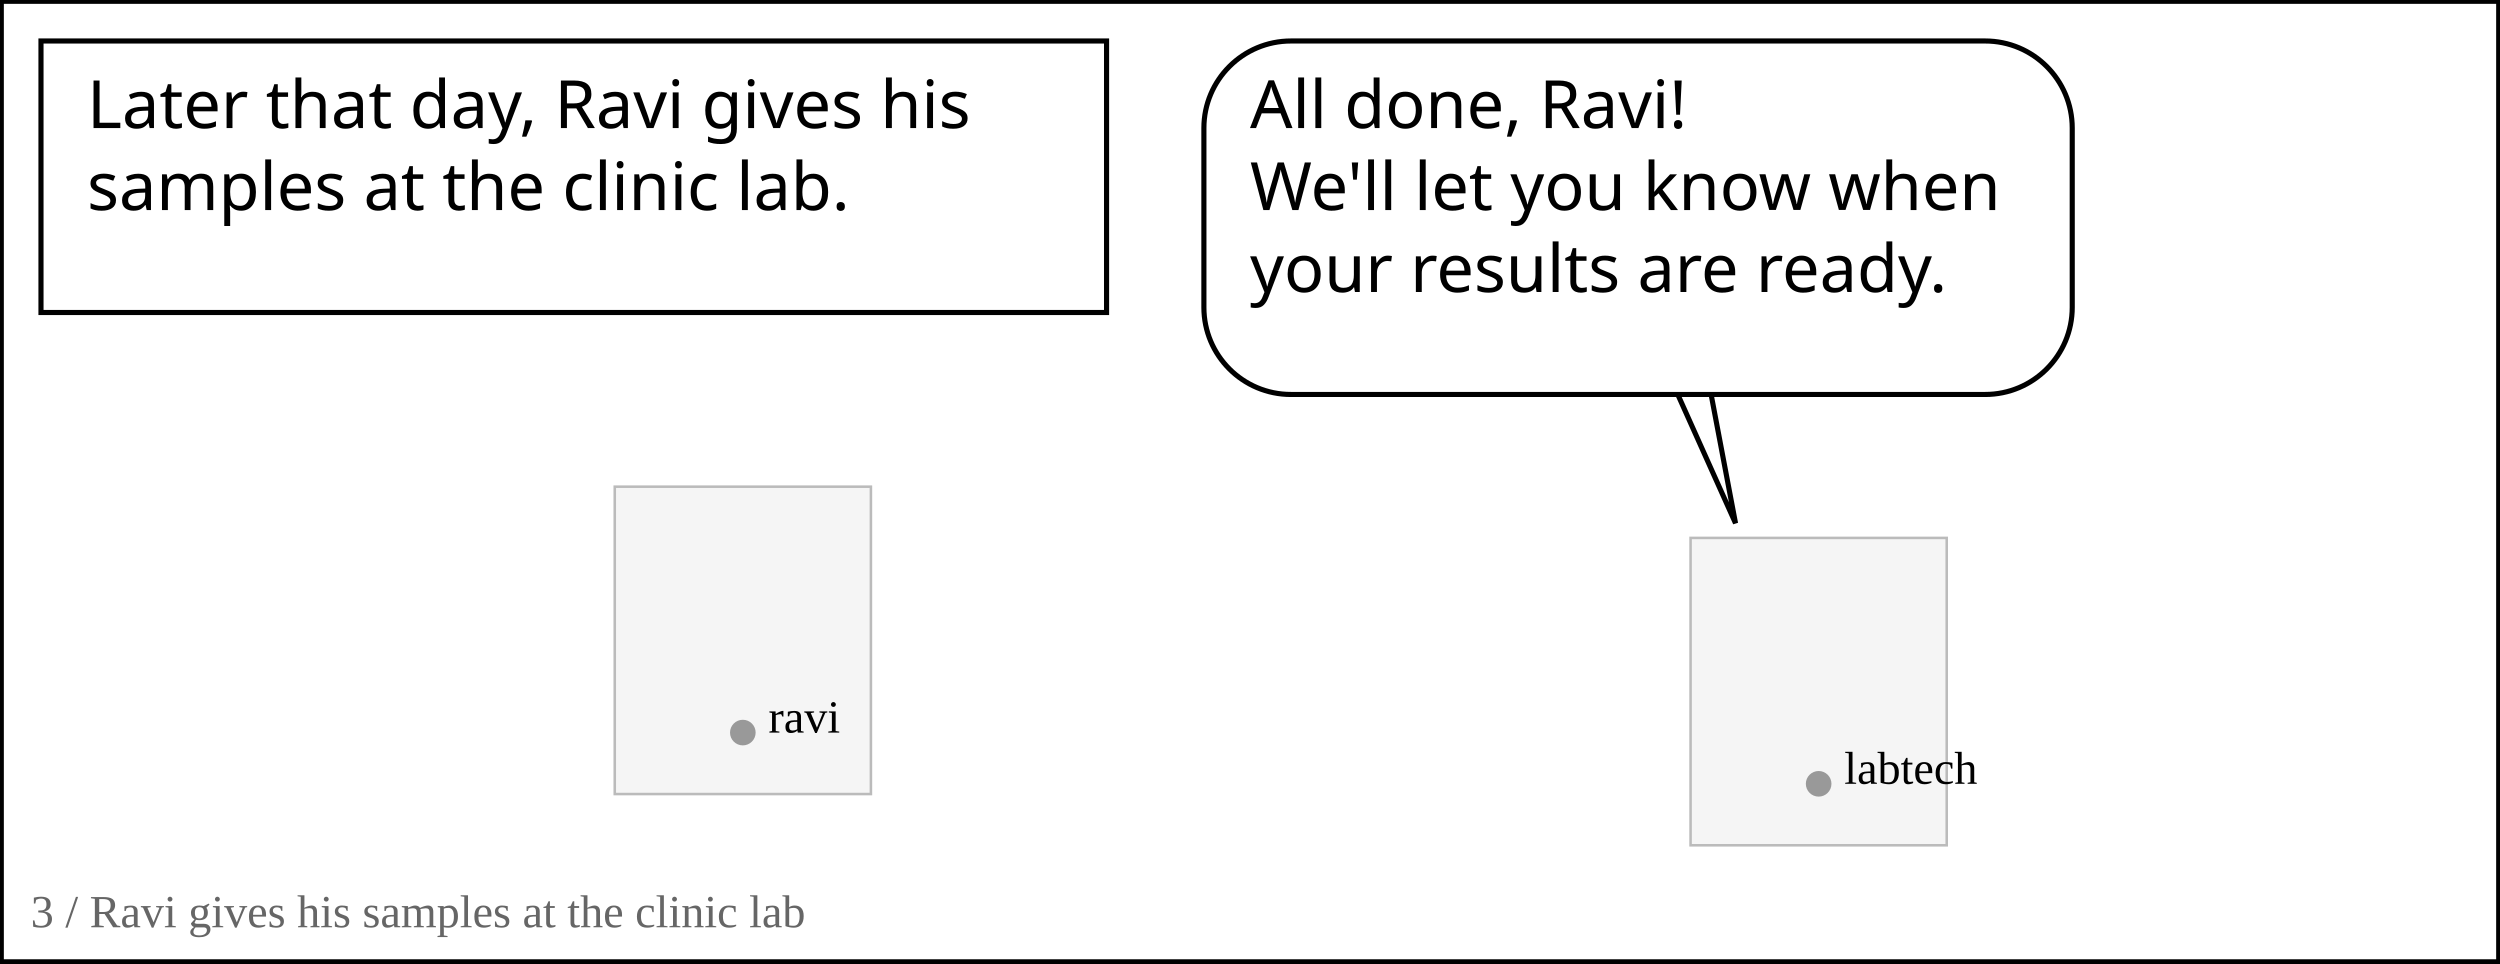
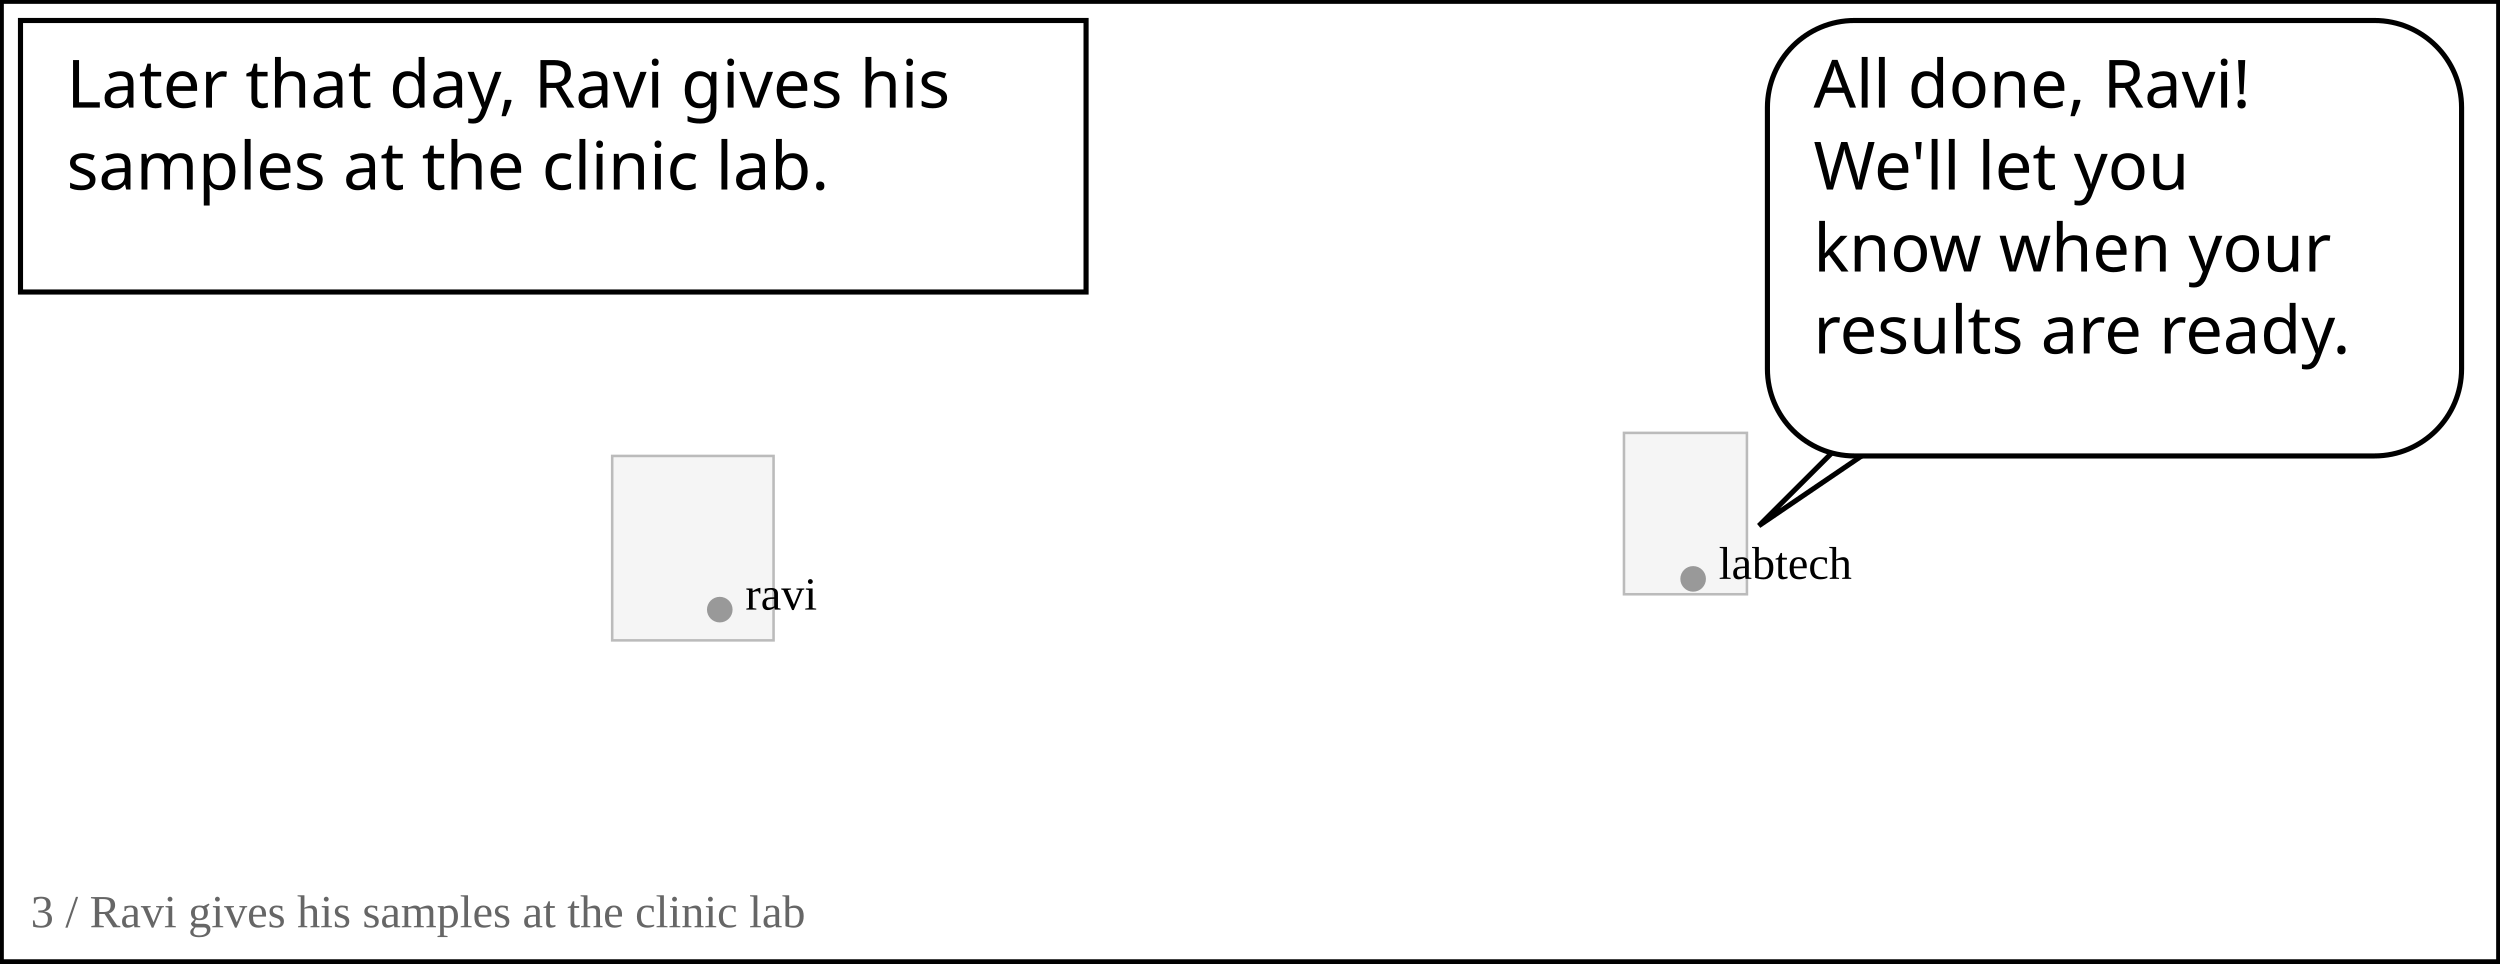
<svg xmlns="http://www.w3.org/2000/svg" width="976" height="376" viewBox="24 452 976 376">
  <rect width="1024" height="1536" fill="white" />
-   <rect x="264" y="642" width="100" height="120" fill="#f5f5f5" stroke="#bbb" />
-   <circle cx="314" cy="738" r="5" fill="#999" />
-   <text x="324" y="738" font-size="18">ravi</text>
-   <rect x="684" y="662" width="100" height="120" fill="#f5f5f5" stroke="#bbb" />
-   <circle cx="734" cy="758" r="5" fill="#999" />
-   <text x="744" y="758" font-size="18">labtech</text>
+   <rect x="263" y="630" width="63" height="72" fill="#f5f5f5" stroke="#bbb" />
+   <circle cx="305" cy="690" r="5" fill="#999" />
+   <text x="315" y="690" font-size="18">ravi</text>
+   <rect x="658" y="621" width="48" height="63" fill="#f5f5f5" stroke="#bbb" />
+   <circle cx="685" cy="678" r="5" fill="#999" />
+   <text x="695" y="678" font-size="18">labtech</text>
  <rect x="24" y="452" width="976" height="376" fill="none" stroke="black" stroke-width="3" />
-   <rect x="40" y="468" width="416" height="106" rx="34" fill="white" stroke="white" stroke-width="6" />
-   <rect x="494" y="468" width="339" height="138" rx="34" fill="white" stroke="white" stroke-width="6" />
-   <path d="M 677.296 602.189 L 701.552 656.284 L 691.296 602.189 Z" fill="white" stroke="white" stroke-width="6" stroke-linejoin="round" />
-   <rect x="40" y="468" width="416" height="106" fill="white" stroke="black" stroke-width="2" />
-   <text x="58" y="502" font-family="Meiryo,MS Gothic,sans-serif" font-size="26" fill="black">Later that day, Ravi gives his </text>
-   <text x="58" y="534" font-family="Meiryo,MS Gothic,sans-serif" font-size="26" fill="black">samples at the clinic lab.</text>
-   <path data-speaker="labtech" d="M 677.296 602.189 L 701.552 656.284 L 691.296 602.189" fill="white" stroke="black" stroke-width="2" />
-   <rect x="494" y="468" width="339" height="138" rx="34" fill="white" stroke="black" stroke-width="2" />
-   <text x="512" y="502" font-family="Meiryo,MS Gothic,sans-serif" font-size="26" fill="black">All done, Ravi! </text>
-   <text x="512" y="534" font-family="Meiryo,MS Gothic,sans-serif" font-size="26" fill="black">We'll let you know when </text>
-   <text x="512" y="566" font-family="Meiryo,MS Gothic,sans-serif" font-size="26" fill="black">your results are ready.</text>
+   <rect x="32" y="460" width="416" height="106" rx="34" fill="white" stroke="white" stroke-width="6" />
+   <rect x="714" y="460" width="271" height="170" rx="34" fill="white" stroke="white" stroke-width="6" />
+   <path d="M 740.479 627.485 L 710.666 657.249 L 754.479 627.485 Z" fill="white" stroke="white" stroke-width="6" stroke-linejoin="round" />
+   <rect x="32" y="460" width="416" height="106" fill="white" stroke="black" stroke-width="2" />
+   <text x="50" y="494" font-family="Meiryo,MS Gothic,sans-serif" font-size="26" fill="black">Later that day, Ravi gives his </text>
+   <text x="50" y="526" font-family="Meiryo,MS Gothic,sans-serif" font-size="26" fill="black">samples at the clinic lab.</text>
+   <path data-speaker="labtech" d="M 740.479 627.485 L 710.666 657.249 L 754.479 627.485" fill="white" stroke="black" stroke-width="2" />
+   <rect x="714" y="460" width="271" height="170" rx="34" fill="white" stroke="black" stroke-width="2" />
+   <text x="732" y="494" font-family="Meiryo,MS Gothic,sans-serif" font-size="26" fill="black">All done, Ravi! </text>
+   <text x="732" y="526" font-family="Meiryo,MS Gothic,sans-serif" font-size="26" fill="black">We'll let you </text>
+   <text x="732" y="558" font-family="Meiryo,MS Gothic,sans-serif" font-size="26" fill="black">know when your </text>
+   <text x="732" y="590" font-family="Meiryo,MS Gothic,sans-serif" font-size="26" fill="black">results are ready.</text>
  <text x="36" y="814" font-size="18" fill="#666">3 / Ravi gives his samples at the clinic lab</text>
  <text x="512" y="1500" text-anchor="middle" font-family="sans-serif" font-size="20">8</text>
</svg>
